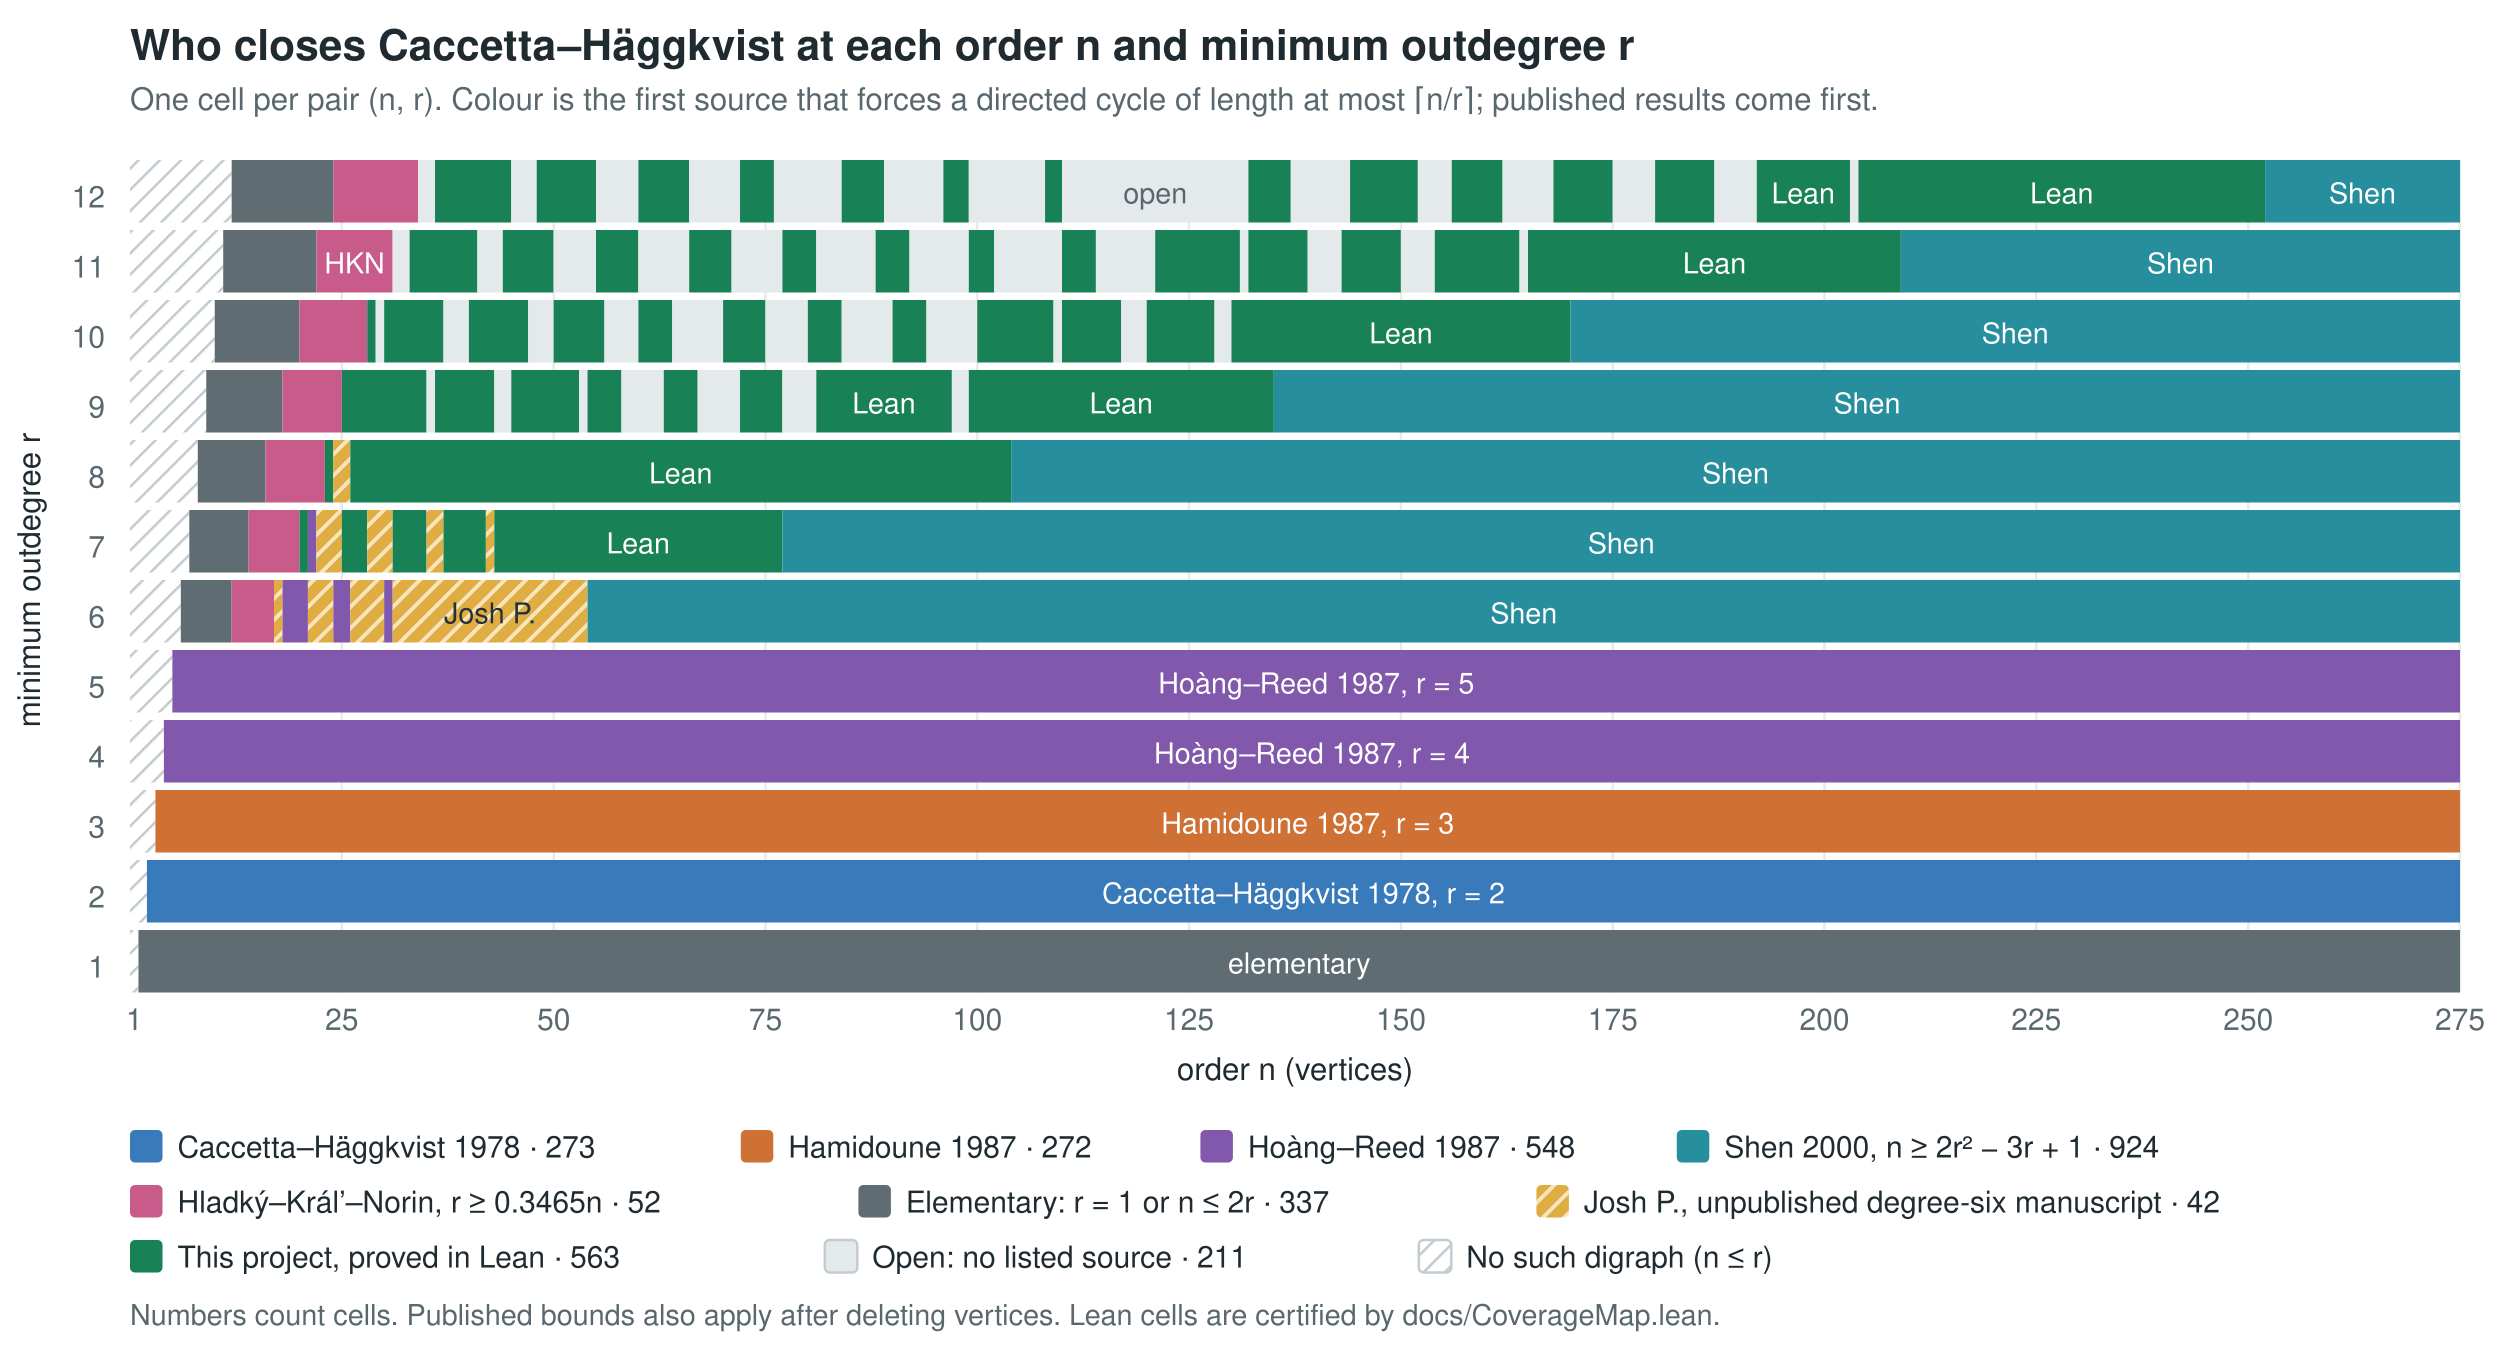
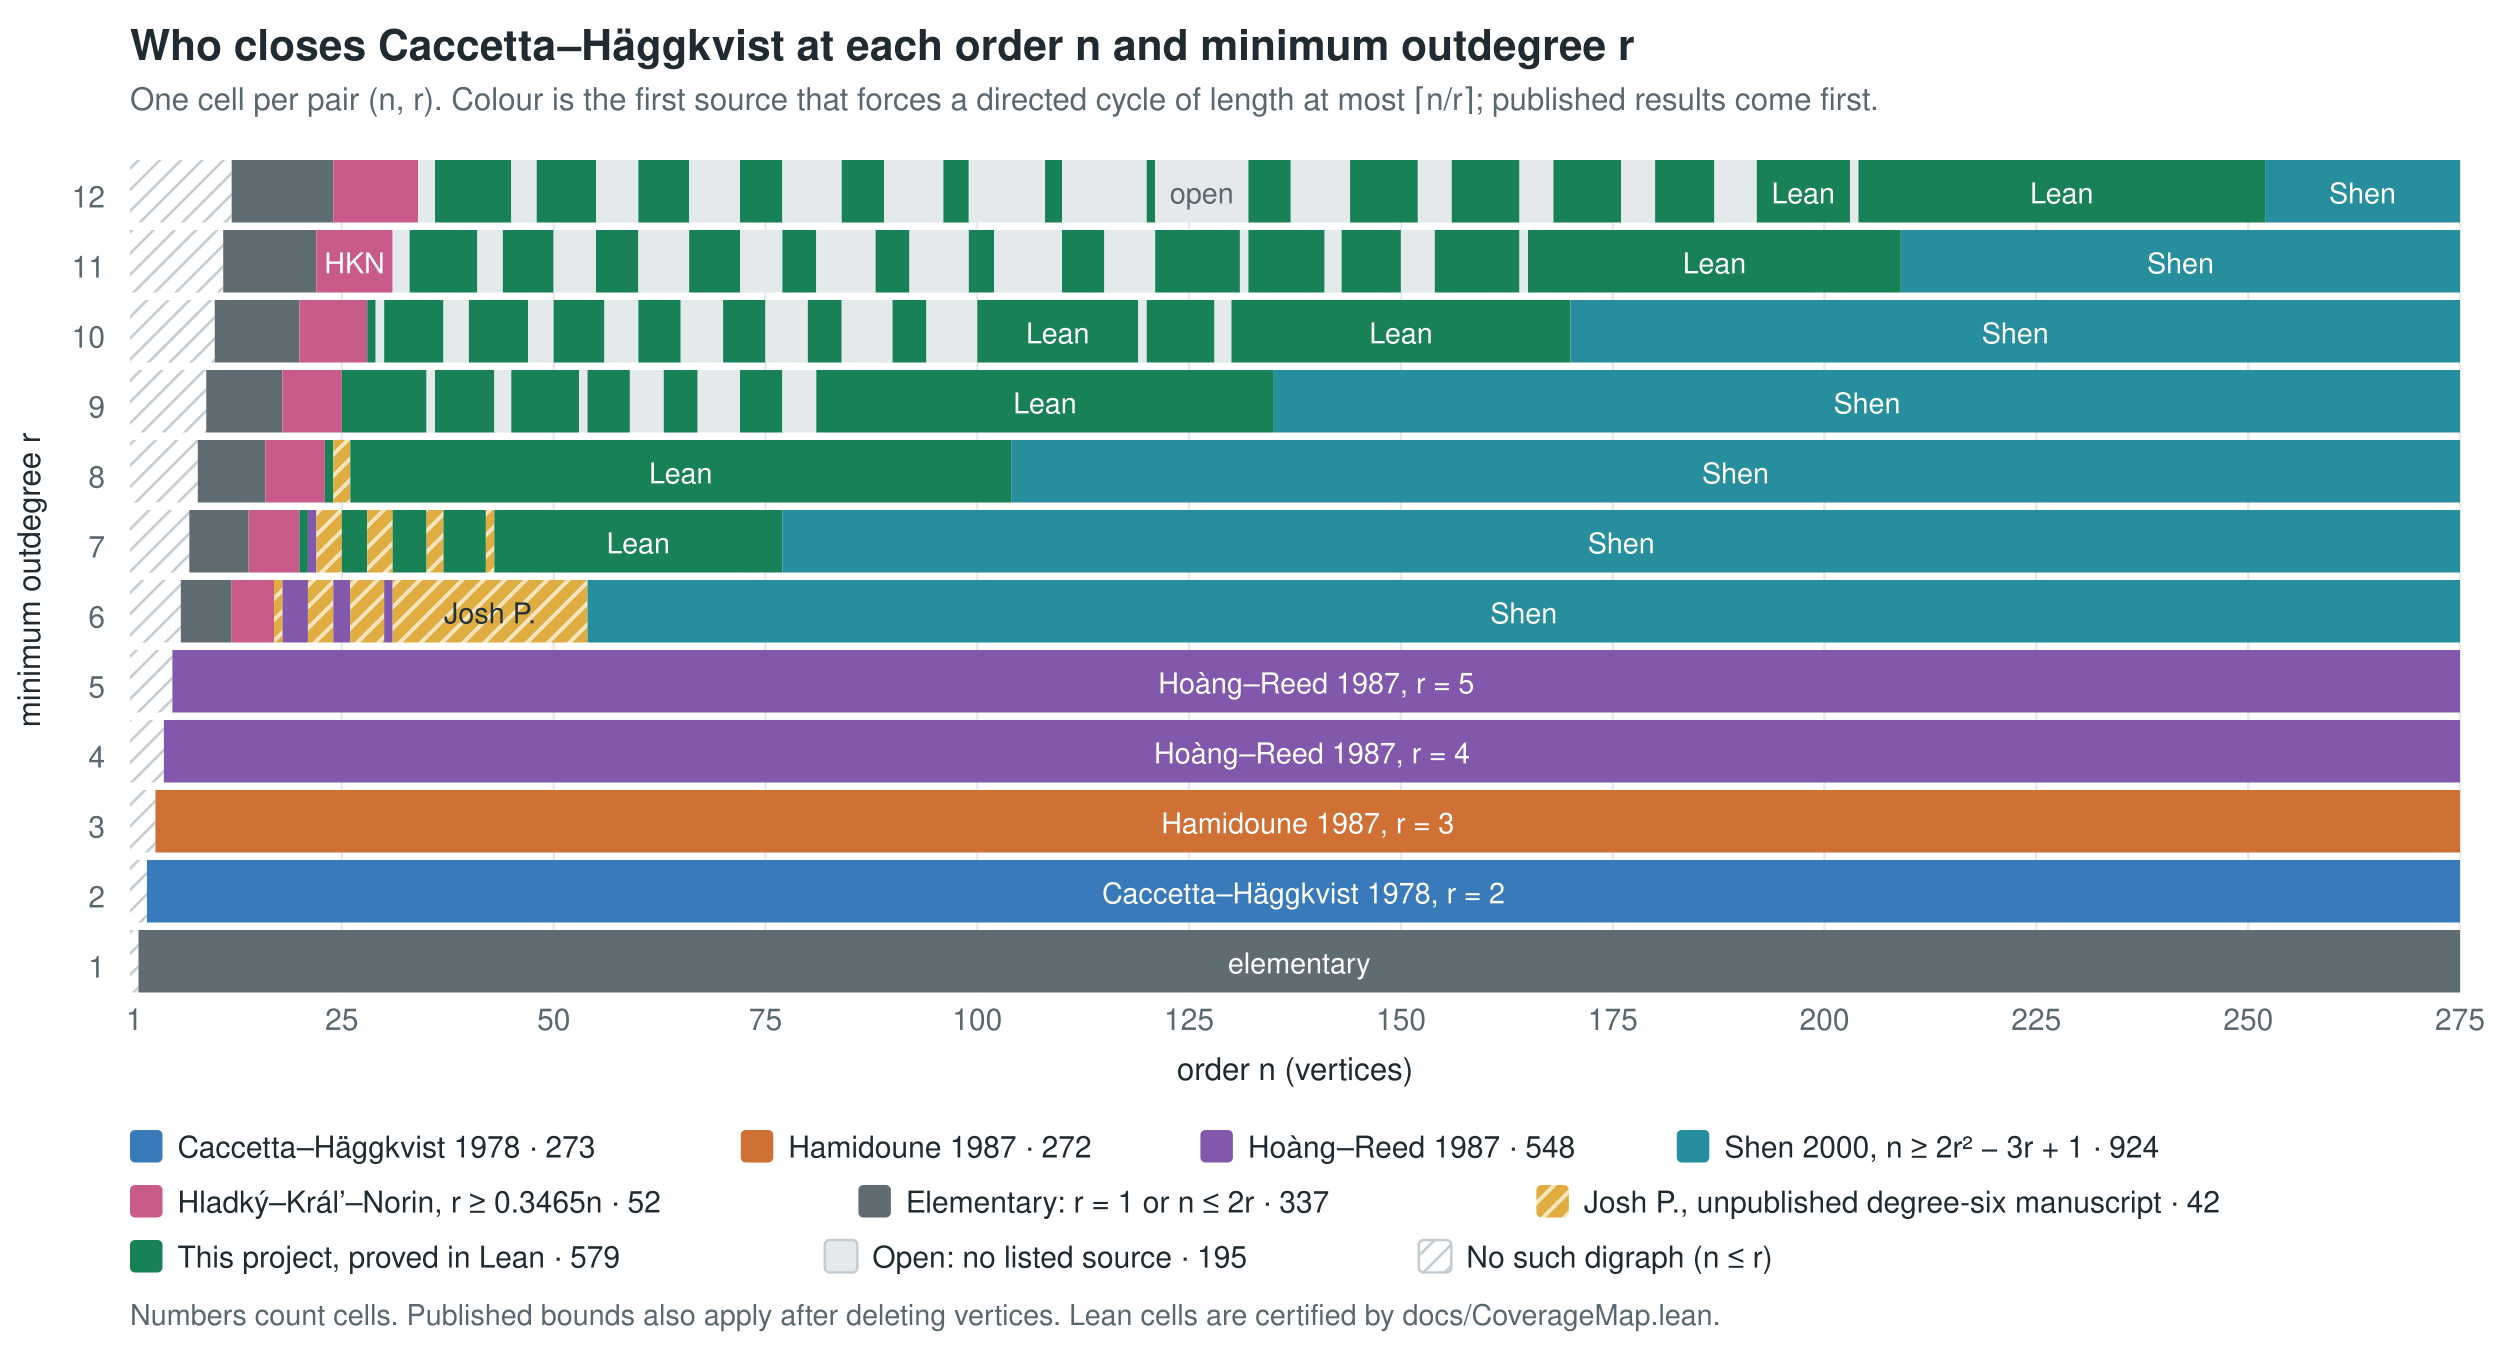
<svg xmlns="http://www.w3.org/2000/svg" viewBox="0 0 1000 544" width="1000" height="544" font-family="-apple-system,BlinkMacSystemFont,Segoe UI,Helvetica,Arial,sans-serif">
  <defs>
    <pattern id="gold" width="6" height="6" patternUnits="userSpaceOnUse" patternTransform="rotate(45)">
      <rect width="6" height="6" fill="#e0ad43" />
      <rect width="1.6" height="6" fill="#f6e3b8" />
    </pattern>
    <pattern id="void" width="6" height="6" patternUnits="userSpaceOnUse" patternTransform="rotate(45)">
      <rect width="6" height="6" fill="#ffffff" />
      <rect width="1" height="6" fill="#c3ccd0" />
    </pattern>
  </defs>
  <rect width="1000" height="544" fill="#ffffff" />
  <text x="52" y="24" font-size="17" font-weight="600" fill="#1f2b31">Who closes Caccetta–Häggkvist at each order n and minimum outdegree r</text>
  <text x="52" y="44" font-size="12.5" fill="#59686e">One cell per pair (n, r). Colour is the first source that forces a directed cycle of length at most ⌈n/r⌉; published results come first.</text>
  <line x1="136.7" x2="136.7" y1="64" y2="397" stroke="#1f2b31" stroke-opacity=".10" />
  <line x1="221.5" x2="221.5" y1="64" y2="397" stroke="#1f2b31" stroke-opacity=".10" />
  <line x1="306.2" x2="306.2" y1="64" y2="397" stroke="#1f2b31" stroke-opacity=".10" />
  <line x1="390.9" x2="390.9" y1="64" y2="397" stroke="#1f2b31" stroke-opacity=".10" />
  <line x1="475.6" x2="475.6" y1="64" y2="397" stroke="#1f2b31" stroke-opacity=".10" />
  <line x1="560.4" x2="560.4" y1="64" y2="397" stroke="#1f2b31" stroke-opacity=".10" />
  <line x1="645.1" x2="645.1" y1="64" y2="397" stroke="#1f2b31" stroke-opacity=".10" />
  <line x1="729.8" x2="729.8" y1="64" y2="397" stroke="#1f2b31" stroke-opacity=".10" />
  <line x1="814.5" x2="814.5" y1="64" y2="397" stroke="#1f2b31" stroke-opacity=".10" />
  <line x1="899.3" x2="899.3" y1="64" y2="397" stroke="#1f2b31" stroke-opacity=".10" />
  <line x1="984.0" x2="984.0" y1="64" y2="397" stroke="#1f2b31" stroke-opacity=".10" />
  <text x="42" y="387.0" font-size="12" text-anchor="end" dominant-baseline="middle" fill="#59686e">1</text>
  <rect x="52.00" y="372" width="3.39" height="25" fill="url(#void)" />
  <rect x="55.39" y="372" width="928.61" height="25" fill="#5f6d73" />
  <text x="519.7" y="385.5" font-size="11.5" text-anchor="middle" dominant-baseline="middle" fill="#ffffff">elementary</text>
  <text x="42" y="359.0" font-size="12" text-anchor="end" dominant-baseline="middle" fill="#59686e">2</text>
  <rect x="52.00" y="344" width="6.78" height="25" fill="url(#void)" />
  <rect x="58.78" y="344" width="925.22" height="25" fill="#397aba" />
  <text x="521.4" y="357.5" font-size="11.5" text-anchor="middle" dominant-baseline="middle" fill="#ffffff">Caccetta–Häggkvist 1978, r = 2</text>
  <text x="42" y="331.0" font-size="12" text-anchor="end" dominant-baseline="middle" fill="#59686e">3</text>
  <rect x="52.00" y="316" width="10.17" height="25" fill="url(#void)" />
  <rect x="62.17" y="316" width="921.83" height="25" fill="#cf7034" />
  <text x="523.1" y="329.5" font-size="11.5" text-anchor="middle" dominant-baseline="middle" fill="#ffffff">Hamidoune 1987, r = 3</text>
  <text x="42" y="303.0" font-size="12" text-anchor="end" dominant-baseline="middle" fill="#59686e">4</text>
  <rect x="52.00" y="288" width="13.56" height="25" fill="url(#void)" />
  <rect x="65.56" y="288" width="918.44" height="25" fill="#8158ac" />
  <text x="524.8" y="301.5" font-size="11.5" text-anchor="middle" dominant-baseline="middle" fill="#ffffff">Hoàng–Reed 1987, r = 4</text>
  <text x="42" y="275.0" font-size="12" text-anchor="end" dominant-baseline="middle" fill="#59686e">5</text>
  <rect x="52.00" y="260" width="16.95" height="25" fill="url(#void)" />
  <rect x="68.95" y="260" width="915.05" height="25" fill="#8158ac" />
  <text x="526.5" y="273.5" font-size="11.5" text-anchor="middle" dominant-baseline="middle" fill="#ffffff">Hoàng–Reed 1987, r = 5</text>
  <text x="42" y="247.0" font-size="12" text-anchor="end" dominant-baseline="middle" fill="#59686e">6</text>
  <rect x="52.00" y="232" width="20.33" height="25" fill="url(#void)" />
  <rect x="72.33" y="232" width="20.33" height="25" fill="#5f6d73" />
  <rect x="92.67" y="232" width="16.95" height="25" fill="#c95b8b" />
  <rect x="109.61" y="232" width="3.39" height="25" fill="url(#gold)" />
  <rect x="113.00" y="232" width="10.17" height="25" fill="#8158ac" />
  <rect x="123.17" y="232" width="10.17" height="25" fill="url(#gold)" />
  <rect x="133.34" y="232" width="6.78" height="25" fill="#8158ac" />
  <rect x="140.12" y="232" width="13.56" height="25" fill="url(#gold)" />
  <rect x="153.67" y="232" width="3.39" height="25" fill="#8158ac" />
  <rect x="157.06" y="232" width="77.95" height="25" fill="url(#gold)" />
  <text x="196.0" y="245.5" font-size="11.5" text-anchor="middle" dominant-baseline="middle" fill="#24313a">Josh P.</text>
  <rect x="235.01" y="232" width="748.99" height="25" fill="#278e9d" />
  <text x="609.5" y="245.5" font-size="11.5" text-anchor="middle" dominant-baseline="middle" fill="#ffffff">Shen</text>
  <text x="42" y="219.0" font-size="12" text-anchor="end" dominant-baseline="middle" fill="#59686e">7</text>
  <rect x="52.00" y="204" width="23.72" height="25" fill="url(#void)" />
  <rect x="75.72" y="204" width="23.72" height="25" fill="#5f6d73" />
  <rect x="99.45" y="204" width="20.33" height="25" fill="#c95b8b" />
  <rect x="119.78" y="204" width="3.39" height="25" fill="#188256" />
  <rect x="123.17" y="204" width="3.39" height="25" fill="#8158ac" />
  <rect x="126.56" y="204" width="10.17" height="25" fill="url(#gold)" />
  <rect x="136.73" y="204" width="10.17" height="25" fill="#188256" />
  <rect x="146.89" y="204" width="10.17" height="25" fill="url(#gold)" />
  <rect x="157.06" y="204" width="13.56" height="25" fill="#188256" />
  <rect x="170.62" y="204" width="6.78" height="25" fill="url(#gold)" />
  <rect x="177.40" y="204" width="16.95" height="25" fill="#188256" />
  <rect x="194.34" y="204" width="3.39" height="25" fill="url(#gold)" />
  <rect x="197.73" y="204" width="115.23" height="25" fill="#188256" />
  <text x="255.3" y="217.5" font-size="11.5" text-anchor="middle" dominant-baseline="middle" fill="#ffffff">Lean</text>
  <rect x="312.96" y="204" width="671.04" height="25" fill="#278e9d" />
  <text x="648.5" y="217.5" font-size="11.5" text-anchor="middle" dominant-baseline="middle" fill="#ffffff">Shen</text>
  <text x="42" y="191.0" font-size="12" text-anchor="end" dominant-baseline="middle" fill="#59686e">8</text>
  <rect x="52.00" y="176" width="27.11" height="25" fill="url(#void)" />
  <rect x="79.11" y="176" width="27.11" height="25" fill="#5f6d73" />
  <rect x="106.23" y="176" width="23.72" height="25" fill="#c95b8b" />
  <rect x="129.95" y="176" width="3.39" height="25" fill="#188256" />
  <rect x="133.34" y="176" width="6.78" height="25" fill="url(#gold)" />
  <rect x="140.12" y="176" width="264.35" height="25" fill="#188256" />
  <text x="272.3" y="189.5" font-size="11.5" text-anchor="middle" dominant-baseline="middle" fill="#ffffff">Lean</text>
  <rect x="404.47" y="176" width="579.53" height="25" fill="#278e9d" />
  <text x="694.2" y="189.5" font-size="11.5" text-anchor="middle" dominant-baseline="middle" fill="#ffffff">Shen</text>
  <text x="42" y="163.0" font-size="12" text-anchor="end" dominant-baseline="middle" fill="#59686e">9</text>
  <rect x="52.00" y="148" width="30.50" height="25" fill="url(#void)" />
  <rect x="82.50" y="148" width="30.50" height="25" fill="#5f6d73" />
  <rect x="113.00" y="148" width="23.72" height="25" fill="#c95b8b" />
  <rect x="136.73" y="148" width="33.89" height="25" fill="#188256" />
  <rect x="170.62" y="148" width="3.39" height="25" fill="#e4e9eb" />
  <rect x="174.01" y="148" width="23.72" height="25" fill="#188256" />
  <rect x="197.73" y="148" width="6.78" height="25" fill="#e4e9eb" />
  <rect x="204.51" y="148" width="27.11" height="25" fill="#188256" />
  <rect x="231.62" y="148" width="3.39" height="25" fill="#e4e9eb" />
-   <rect x="235.01" y="148" width="13.56" height="25" fill="#188256" />
-   <rect x="248.57" y="148" width="16.95" height="25" fill="#e4e9eb" />
+   <rect x="235.01" y="148" width="16.95" height="25" fill="#188256" />
+   <rect x="251.96" y="148" width="13.56" height="25" fill="#e4e9eb" />
  <rect x="265.51" y="148" width="13.56" height="25" fill="#188256" />
  <rect x="279.07" y="148" width="16.95" height="25" fill="#e4e9eb" />
  <rect x="296.01" y="148" width="16.95" height="25" fill="#188256" />
  <rect x="312.96" y="148" width="13.56" height="25" fill="#e4e9eb" />
-   <rect x="326.52" y="148" width="54.23" height="25" fill="#188256" />
-   <text x="353.6" y="161.5" font-size="11.5" text-anchor="middle" dominant-baseline="middle" fill="#ffffff">Lean</text>
-   <rect x="380.74" y="148" width="6.78" height="25" fill="#e4e9eb" />
-   <rect x="387.52" y="148" width="122.01" height="25" fill="#188256" />
-   <text x="448.5" y="161.5" font-size="11.5" text-anchor="middle" dominant-baseline="middle" fill="#ffffff">Lean</text>
+   <rect x="326.52" y="148" width="183.01" height="25" fill="#188256" />
+   <text x="418.0" y="161.5" font-size="11.5" text-anchor="middle" dominant-baseline="middle" fill="#ffffff">Lean</text>
  <rect x="509.53" y="148" width="474.47" height="25" fill="#278e9d" />
  <text x="746.8" y="161.5" font-size="11.5" text-anchor="middle" dominant-baseline="middle" fill="#ffffff">Shen</text>
  <text x="42" y="135.0" font-size="12" text-anchor="end" dominant-baseline="middle" fill="#59686e">10</text>
  <rect x="52.00" y="120" width="33.89" height="25" fill="url(#void)" />
  <rect x="85.89" y="120" width="33.89" height="25" fill="#5f6d73" />
  <rect x="119.78" y="120" width="27.11" height="25" fill="#c95b8b" />
  <rect x="146.89" y="120" width="3.39" height="25" fill="#188256" />
  <rect x="150.28" y="120" width="3.39" height="25" fill="#e4e9eb" />
  <rect x="153.67" y="120" width="23.72" height="25" fill="#188256" />
  <rect x="177.40" y="120" width="10.17" height="25" fill="#e4e9eb" />
  <rect x="187.56" y="120" width="23.72" height="25" fill="#188256" />
  <rect x="211.29" y="120" width="10.17" height="25" fill="#e4e9eb" />
  <rect x="221.45" y="120" width="20.33" height="25" fill="#188256" />
  <rect x="241.79" y="120" width="13.56" height="25" fill="#e4e9eb" />
-   <rect x="255.35" y="120" width="13.56" height="25" fill="#188256" />
-   <rect x="268.90" y="120" width="20.33" height="25" fill="#e4e9eb" />
+   <rect x="255.35" y="120" width="16.95" height="25" fill="#188256" />
+   <rect x="272.29" y="120" width="16.95" height="25" fill="#e4e9eb" />
  <rect x="289.24" y="120" width="16.95" height="25" fill="#188256" />
  <rect x="306.18" y="120" width="16.95" height="25" fill="#e4e9eb" />
  <rect x="323.13" y="120" width="13.56" height="25" fill="#188256" />
  <rect x="336.68" y="120" width="20.33" height="25" fill="#e4e9eb" />
  <rect x="357.02" y="120" width="13.56" height="25" fill="#188256" />
  <rect x="370.57" y="120" width="20.33" height="25" fill="#e4e9eb" />
-   <rect x="390.91" y="120" width="30.50" height="25" fill="#188256" />
-   <rect x="421.41" y="120" width="3.39" height="25" fill="#e4e9eb" />
-   <rect x="424.80" y="120" width="23.72" height="25" fill="#188256" />
-   <rect x="448.52" y="120" width="10.17" height="25" fill="#e4e9eb" />
+   <rect x="390.91" y="120" width="64.39" height="25" fill="#188256" />
+   <text x="423.1" y="133.5" font-size="11.5" text-anchor="middle" dominant-baseline="middle" fill="#ffffff">Lean</text>
+   <rect x="455.30" y="120" width="3.39" height="25" fill="#e4e9eb" />
  <rect x="458.69" y="120" width="27.11" height="25" fill="#188256" />
  <rect x="485.80" y="120" width="6.78" height="25" fill="#e4e9eb" />
  <rect x="492.58" y="120" width="135.56" height="25" fill="#188256" />
  <text x="560.4" y="133.5" font-size="11.5" text-anchor="middle" dominant-baseline="middle" fill="#ffffff">Lean</text>
  <rect x="628.15" y="120" width="355.85" height="25" fill="#278e9d" />
  <text x="806.1" y="133.5" font-size="11.5" text-anchor="middle" dominant-baseline="middle" fill="#ffffff">Shen</text>
  <text x="42" y="107.0" font-size="12" text-anchor="end" dominant-baseline="middle" fill="#59686e">11</text>
  <rect x="52.00" y="92" width="37.28" height="25" fill="url(#void)" />
  <rect x="89.28" y="92" width="37.28" height="25" fill="#5f6d73" />
  <rect x="126.56" y="92" width="30.50" height="25" fill="#c95b8b" />
  <text x="141.8" y="105.5" font-size="11.5" text-anchor="middle" dominant-baseline="middle" fill="#ffffff">HKN</text>
  <rect x="157.06" y="92" width="6.78" height="25" fill="#e4e9eb" />
  <rect x="163.84" y="92" width="27.11" height="25" fill="#188256" />
  <rect x="190.95" y="92" width="10.17" height="25" fill="#e4e9eb" />
  <rect x="201.12" y="92" width="20.33" height="25" fill="#188256" />
  <rect x="221.45" y="92" width="16.95" height="25" fill="#e4e9eb" />
  <rect x="238.40" y="92" width="16.95" height="25" fill="#188256" />
  <rect x="255.35" y="92" width="20.33" height="25" fill="#e4e9eb" />
-   <rect x="275.68" y="92" width="16.95" height="25" fill="#188256" />
-   <rect x="292.63" y="92" width="20.33" height="25" fill="#e4e9eb" />
+   <rect x="275.68" y="92" width="20.33" height="25" fill="#188256" />
+   <rect x="296.01" y="92" width="16.95" height="25" fill="#e4e9eb" />
  <rect x="312.96" y="92" width="13.56" height="25" fill="#188256" />
  <rect x="326.52" y="92" width="23.72" height="25" fill="#e4e9eb" />
  <rect x="350.24" y="92" width="13.56" height="25" fill="#188256" />
  <rect x="363.80" y="92" width="23.72" height="25" fill="#e4e9eb" />
  <rect x="387.52" y="92" width="10.17" height="25" fill="#188256" />
  <rect x="397.69" y="92" width="27.11" height="25" fill="#e4e9eb" />
-   <rect x="424.80" y="92" width="13.56" height="25" fill="#188256" />
-   <rect x="438.36" y="92" width="23.72" height="25" fill="#e4e9eb" />
+   <rect x="424.80" y="92" width="16.95" height="25" fill="#188256" />
+   <rect x="441.75" y="92" width="20.33" height="25" fill="#e4e9eb" />
  <rect x="462.08" y="92" width="33.89" height="25" fill="#188256" />
  <rect x="495.97" y="92" width="3.39" height="25" fill="#e4e9eb" />
-   <rect x="499.36" y="92" width="23.72" height="25" fill="#188256" />
-   <rect x="523.08" y="92" width="13.56" height="25" fill="#e4e9eb" />
+   <rect x="499.36" y="92" width="30.50" height="25" fill="#188256" />
+   <rect x="529.86" y="92" width="6.78" height="25" fill="#e4e9eb" />
  <rect x="536.64" y="92" width="23.72" height="25" fill="#188256" />
  <rect x="560.36" y="92" width="13.56" height="25" fill="#e4e9eb" />
  <rect x="573.92" y="92" width="33.89" height="25" fill="#188256" />
  <rect x="607.81" y="92" width="3.39" height="25" fill="#e4e9eb" />
  <rect x="611.20" y="92" width="149.12" height="25" fill="#188256" />
  <text x="685.8" y="105.5" font-size="11.5" text-anchor="middle" dominant-baseline="middle" fill="#ffffff">Lean</text>
  <rect x="760.32" y="92" width="223.68" height="25" fill="#278e9d" />
  <text x="872.2" y="105.5" font-size="11.5" text-anchor="middle" dominant-baseline="middle" fill="#ffffff">Shen</text>
  <text x="42" y="79.0" font-size="12" text-anchor="end" dominant-baseline="middle" fill="#59686e">12</text>
  <rect x="52.00" y="64" width="40.67" height="25" fill="url(#void)" />
  <rect x="92.67" y="64" width="40.67" height="25" fill="#5f6d73" />
  <rect x="133.34" y="64" width="33.89" height="25" fill="#c95b8b" />
  <rect x="167.23" y="64" width="6.78" height="25" fill="#e4e9eb" />
  <rect x="174.01" y="64" width="30.50" height="25" fill="#188256" />
  <rect x="204.51" y="64" width="10.17" height="25" fill="#e4e9eb" />
  <rect x="214.68" y="64" width="23.72" height="25" fill="#188256" />
  <rect x="238.40" y="64" width="16.95" height="25" fill="#e4e9eb" />
  <rect x="255.35" y="64" width="20.33" height="25" fill="#188256" />
  <rect x="275.68" y="64" width="20.33" height="25" fill="#e4e9eb" />
-   <rect x="296.01" y="64" width="13.56" height="25" fill="#188256" />
-   <rect x="309.57" y="64" width="27.11" height="25" fill="#e4e9eb" />
+   <rect x="296.01" y="64" width="16.95" height="25" fill="#188256" />
+   <rect x="312.96" y="64" width="23.72" height="25" fill="#e4e9eb" />
  <rect x="336.68" y="64" width="16.95" height="25" fill="#188256" />
  <rect x="353.63" y="64" width="23.72" height="25" fill="#e4e9eb" />
  <rect x="377.35" y="64" width="10.17" height="25" fill="#188256" />
  <rect x="387.52" y="64" width="30.50" height="25" fill="#e4e9eb" />
  <rect x="418.02" y="64" width="6.78" height="25" fill="#188256" />
-   <rect x="424.80" y="64" width="74.56" height="25" fill="#e4e9eb" />
-   <text x="462.1" y="77.5" font-size="11.5" text-anchor="middle" dominant-baseline="middle" fill="#59686e">open</text>
+   <rect x="424.80" y="64" width="33.89" height="25" fill="#e4e9eb" />
+   <rect x="458.69" y="64" width="3.39" height="25" fill="#188256" />
+   <rect x="462.08" y="64" width="37.28" height="25" fill="#e4e9eb" />
+   <text x="480.7" y="77.5" font-size="11.5" text-anchor="middle" dominant-baseline="middle" fill="#59686e">open</text>
  <rect x="499.36" y="64" width="16.95" height="25" fill="#188256" />
  <rect x="516.31" y="64" width="23.72" height="25" fill="#e4e9eb" />
  <rect x="540.03" y="64" width="27.11" height="25" fill="#188256" />
  <rect x="567.14" y="64" width="13.56" height="25" fill="#e4e9eb" />
-   <rect x="580.70" y="64" width="20.33" height="25" fill="#188256" />
-   <rect x="601.03" y="64" width="20.33" height="25" fill="#e4e9eb" />
-   <rect x="621.37" y="64" width="23.72" height="25" fill="#188256" />
-   <rect x="645.09" y="64" width="16.95" height="25" fill="#e4e9eb" />
+   <rect x="580.70" y="64" width="27.11" height="25" fill="#188256" />
+   <rect x="607.81" y="64" width="13.56" height="25" fill="#e4e9eb" />
+   <rect x="621.37" y="64" width="27.11" height="25" fill="#188256" />
+   <rect x="648.48" y="64" width="13.56" height="25" fill="#e4e9eb" />
  <rect x="662.04" y="64" width="23.72" height="25" fill="#188256" />
  <rect x="685.76" y="64" width="16.95" height="25" fill="#e4e9eb" />
  <rect x="702.71" y="64" width="37.28" height="25" fill="#188256" />
  <text x="721.3" y="77.5" font-size="11.5" text-anchor="middle" dominant-baseline="middle" fill="#ffffff">Lean</text>
  <rect x="739.99" y="64" width="3.39" height="25" fill="#e4e9eb" />
  <rect x="743.37" y="64" width="162.68" height="25" fill="#188256" />
  <text x="824.7" y="77.5" font-size="11.5" text-anchor="middle" dominant-baseline="middle" fill="#ffffff">Lean</text>
  <rect x="906.05" y="64" width="77.95" height="25" fill="#278e9d" />
  <text x="945.0" y="77.5" font-size="11.5" text-anchor="middle" dominant-baseline="middle" fill="#ffffff">Shen</text>
  <text x="53.7" y="412" font-size="12" text-anchor="middle" fill="#59686e">1</text>
  <text x="136.7" y="412" font-size="12" text-anchor="middle" fill="#59686e">25</text>
  <text x="221.5" y="412" font-size="12" text-anchor="middle" fill="#59686e">50</text>
  <text x="306.2" y="412" font-size="12" text-anchor="middle" fill="#59686e">75</text>
  <text x="390.9" y="412" font-size="12" text-anchor="middle" fill="#59686e">100</text>
  <text x="475.6" y="412" font-size="12" text-anchor="middle" fill="#59686e">125</text>
  <text x="560.4" y="412" font-size="12" text-anchor="middle" fill="#59686e">150</text>
  <text x="645.1" y="412" font-size="12" text-anchor="middle" fill="#59686e">175</text>
  <text x="729.8" y="412" font-size="12" text-anchor="middle" fill="#59686e">200</text>
  <text x="814.5" y="412" font-size="12" text-anchor="middle" fill="#59686e">225</text>
  <text x="899.3" y="412" font-size="12" text-anchor="middle" fill="#59686e">250</text>
  <text x="984.0" y="412" font-size="12" text-anchor="middle" fill="#59686e">275</text>
  <text x="518.0" y="432" font-size="12.5" text-anchor="middle" fill="#1f2b31">order n (vertices)</text>
  <text x="16" y="232.0" font-size="12.5" text-anchor="middle" fill="#1f2b31" transform="rotate(-90 16 232.0)">minimum outdegree r</text>
  <rect x="52" y="452" width="13" height="13" rx="2" fill="#397aba" />
  <text x="71" y="463" font-size="12" fill="#1f2b31">Caccetta–Häggkvist 1978  ·  273</text>
  <rect x="296.32" y="452" width="13" height="13" rx="2" fill="#cf7034" />
  <text x="315.32" y="463" font-size="12" fill="#1f2b31">Hamidoune 1987  ·  272</text>
  <rect x="480.16" y="452" width="13" height="13" rx="2" fill="#8158ac" />
  <text x="499.16" y="463" font-size="12" fill="#1f2b31">Hoàng–Reed 1987  ·  548</text>
  <rect x="670.72" y="452" width="13" height="13" rx="2" fill="#278e9d" />
  <text x="689.72" y="463" font-size="12" fill="#1f2b31">Shen 2000, n ≥ 2r² − 3r + 1  ·  924</text>
  <rect x="52" y="474" width="13" height="13" rx="2" fill="#c95b8b" />
  <text x="71" y="485" font-size="12" fill="#1f2b31">Hladký–Král’–Norin, r ≥ 0.3465n  ·  52</text>
  <rect x="343.36" y="474" width="13" height="13" rx="2" fill="#5f6d73" />
  <text x="362.36" y="485" font-size="12" fill="#1f2b31">Elementary: r = 1 or n ≤ 2r  ·  337</text>
  <rect x="614.56" y="474" width="13" height="13" rx="2" fill="url(#gold)" />
  <text x="633.56" y="485" font-size="12" fill="#1f2b31">Josh P., unpublished degree-six manuscript  ·  42</text>
  <rect x="52" y="496" width="13" height="13" rx="2" fill="#188256" />
-   <text x="71" y="507" font-size="12" fill="#1f2b31">This project, proved in Lean  ·  563</text>
+   <text x="71" y="507" font-size="12" fill="#1f2b31">This project, proved in Lean  ·  579</text>
  <rect x="329.92" y="496" width="13" height="13" rx="2" fill="#e4e9eb" stroke="#c3ccd0" />
-   <text x="348.92" y="507" font-size="12" fill="#1f2b31">Open: no listed source  ·  211</text>
+   <text x="348.92" y="507" font-size="12" fill="#1f2b31">Open: no listed source  ·  195</text>
  <rect x="567.52" y="496" width="13" height="13" rx="2" fill="url(#void)" stroke="#c3ccd0" />
  <text x="586.52" y="507" font-size="12" fill="#1f2b31">No such digraph (n ≤ r)</text>
  <text x="52" y="530" font-size="11.5" fill="#59686e">Numbers count cells. Published bounds also apply after deleting vertices. Lean cells are certified by docs/CoverageMap.lean.</text>
</svg>
